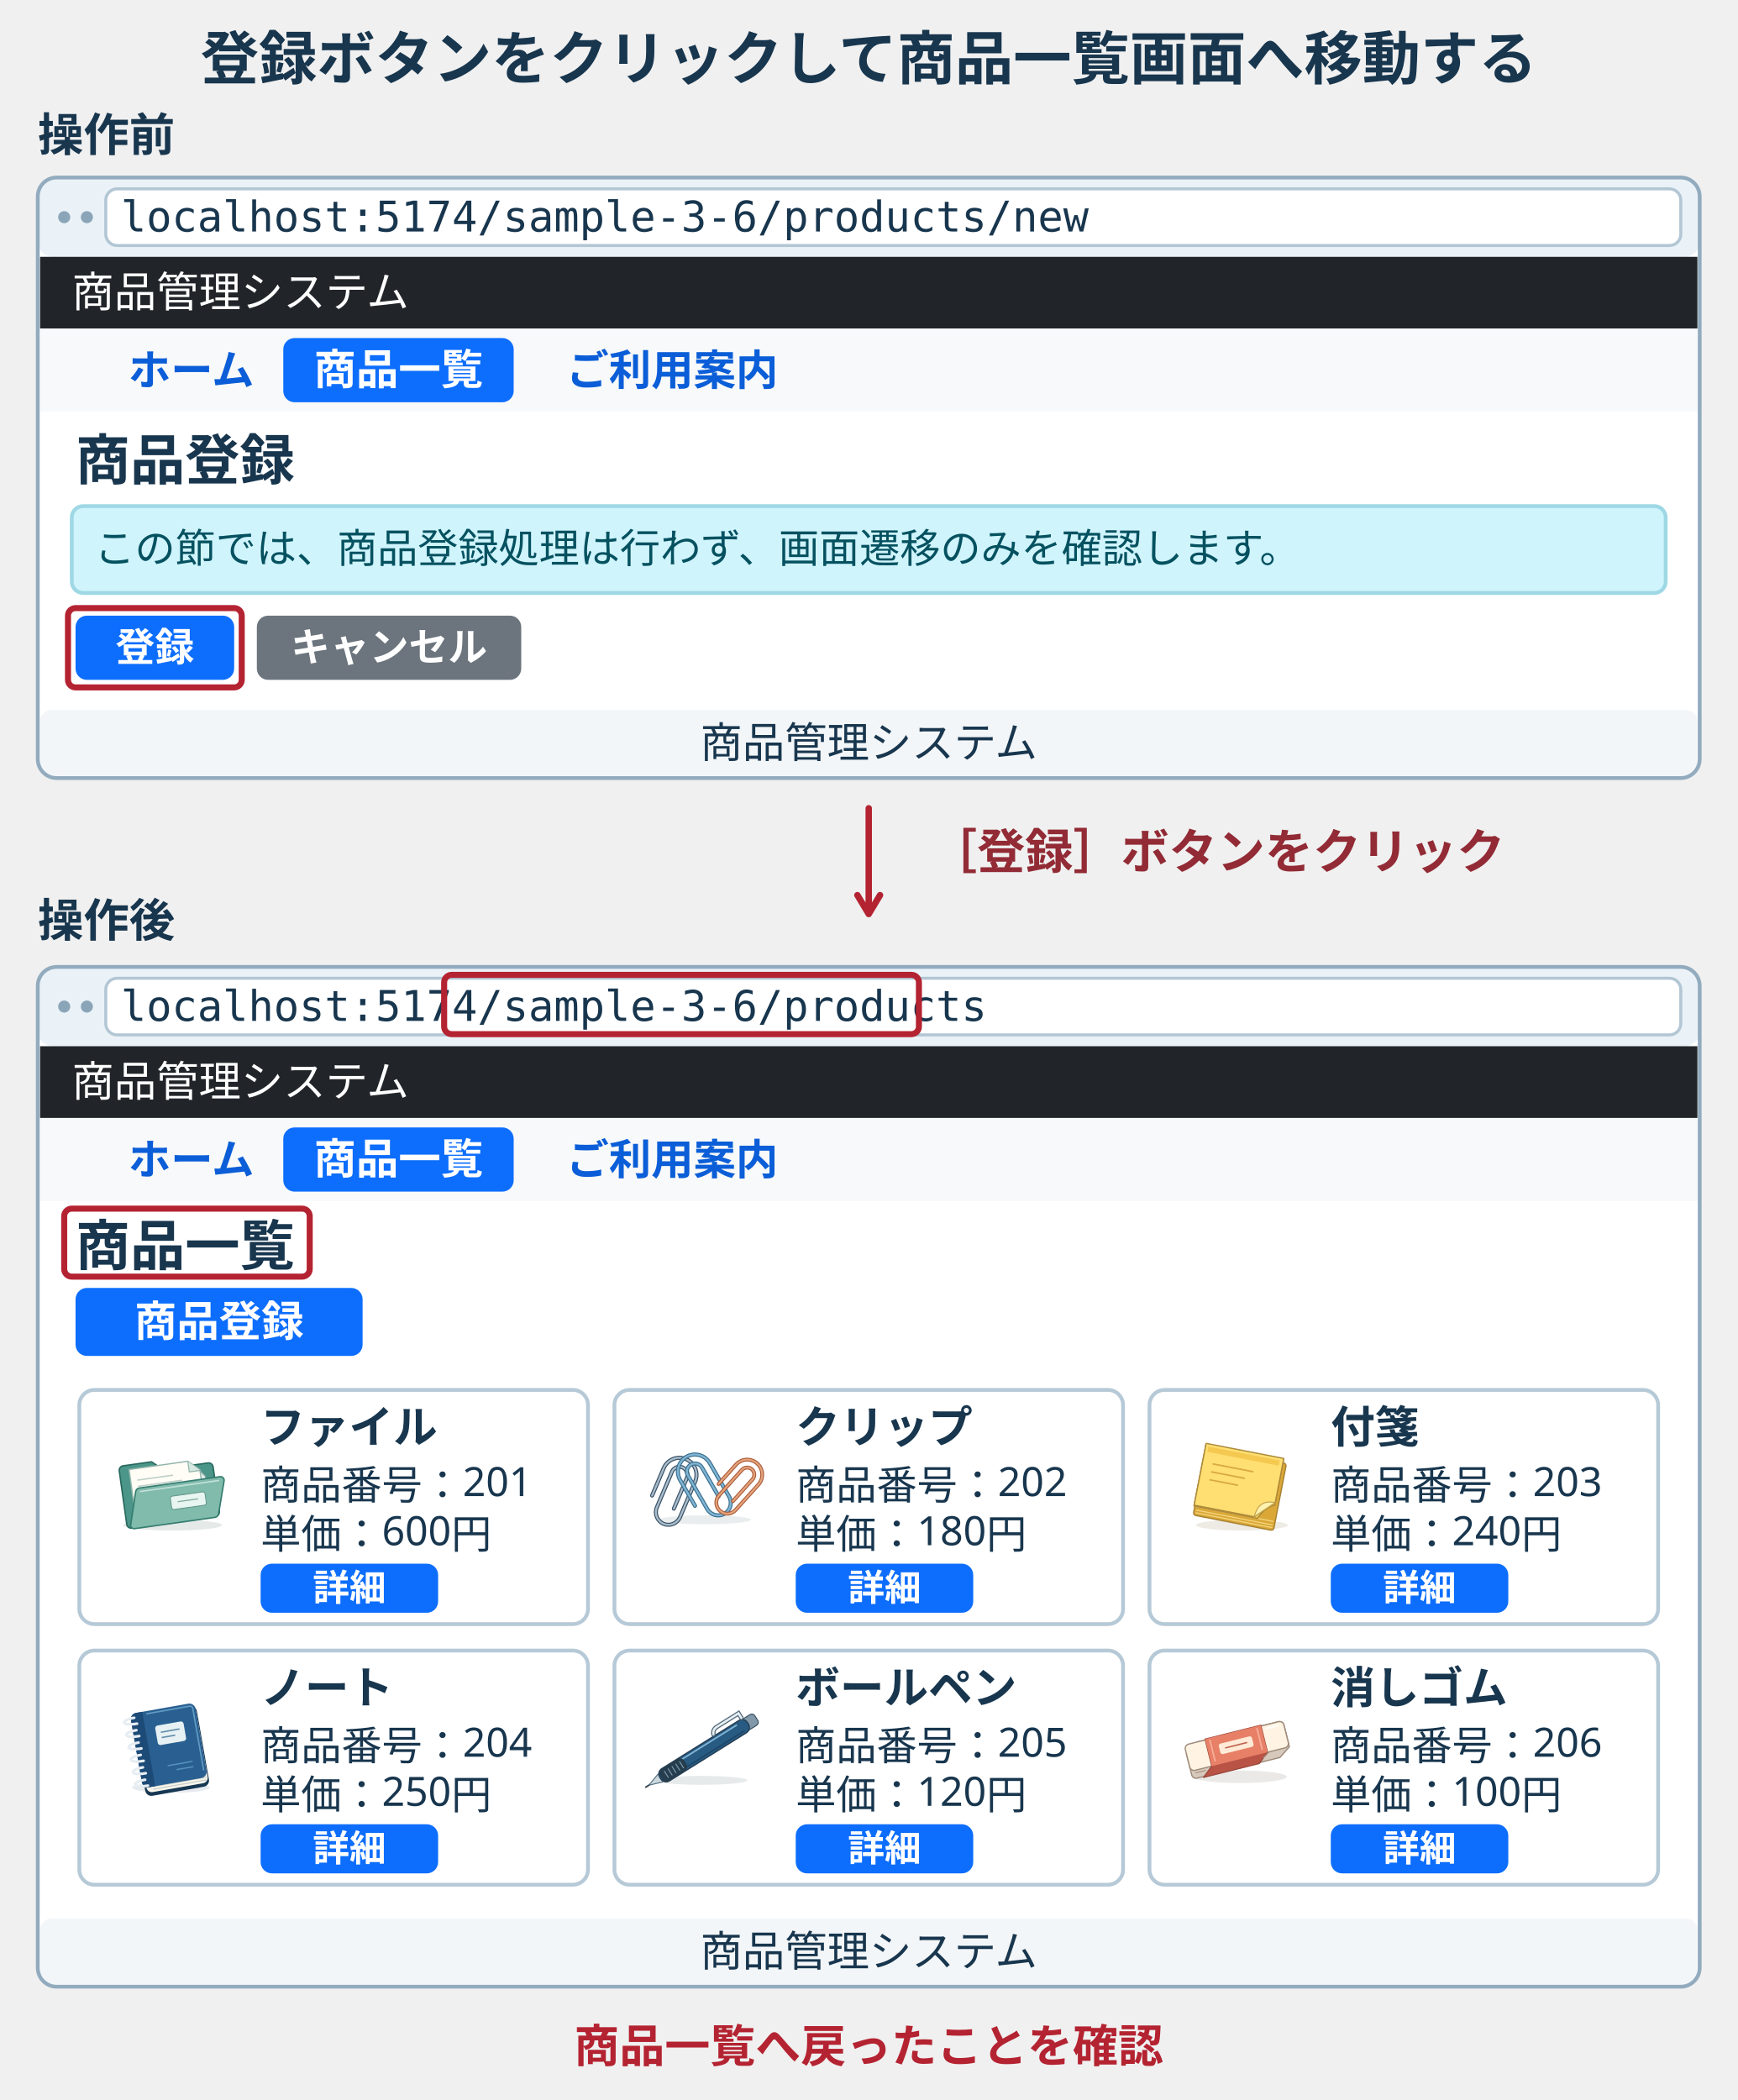
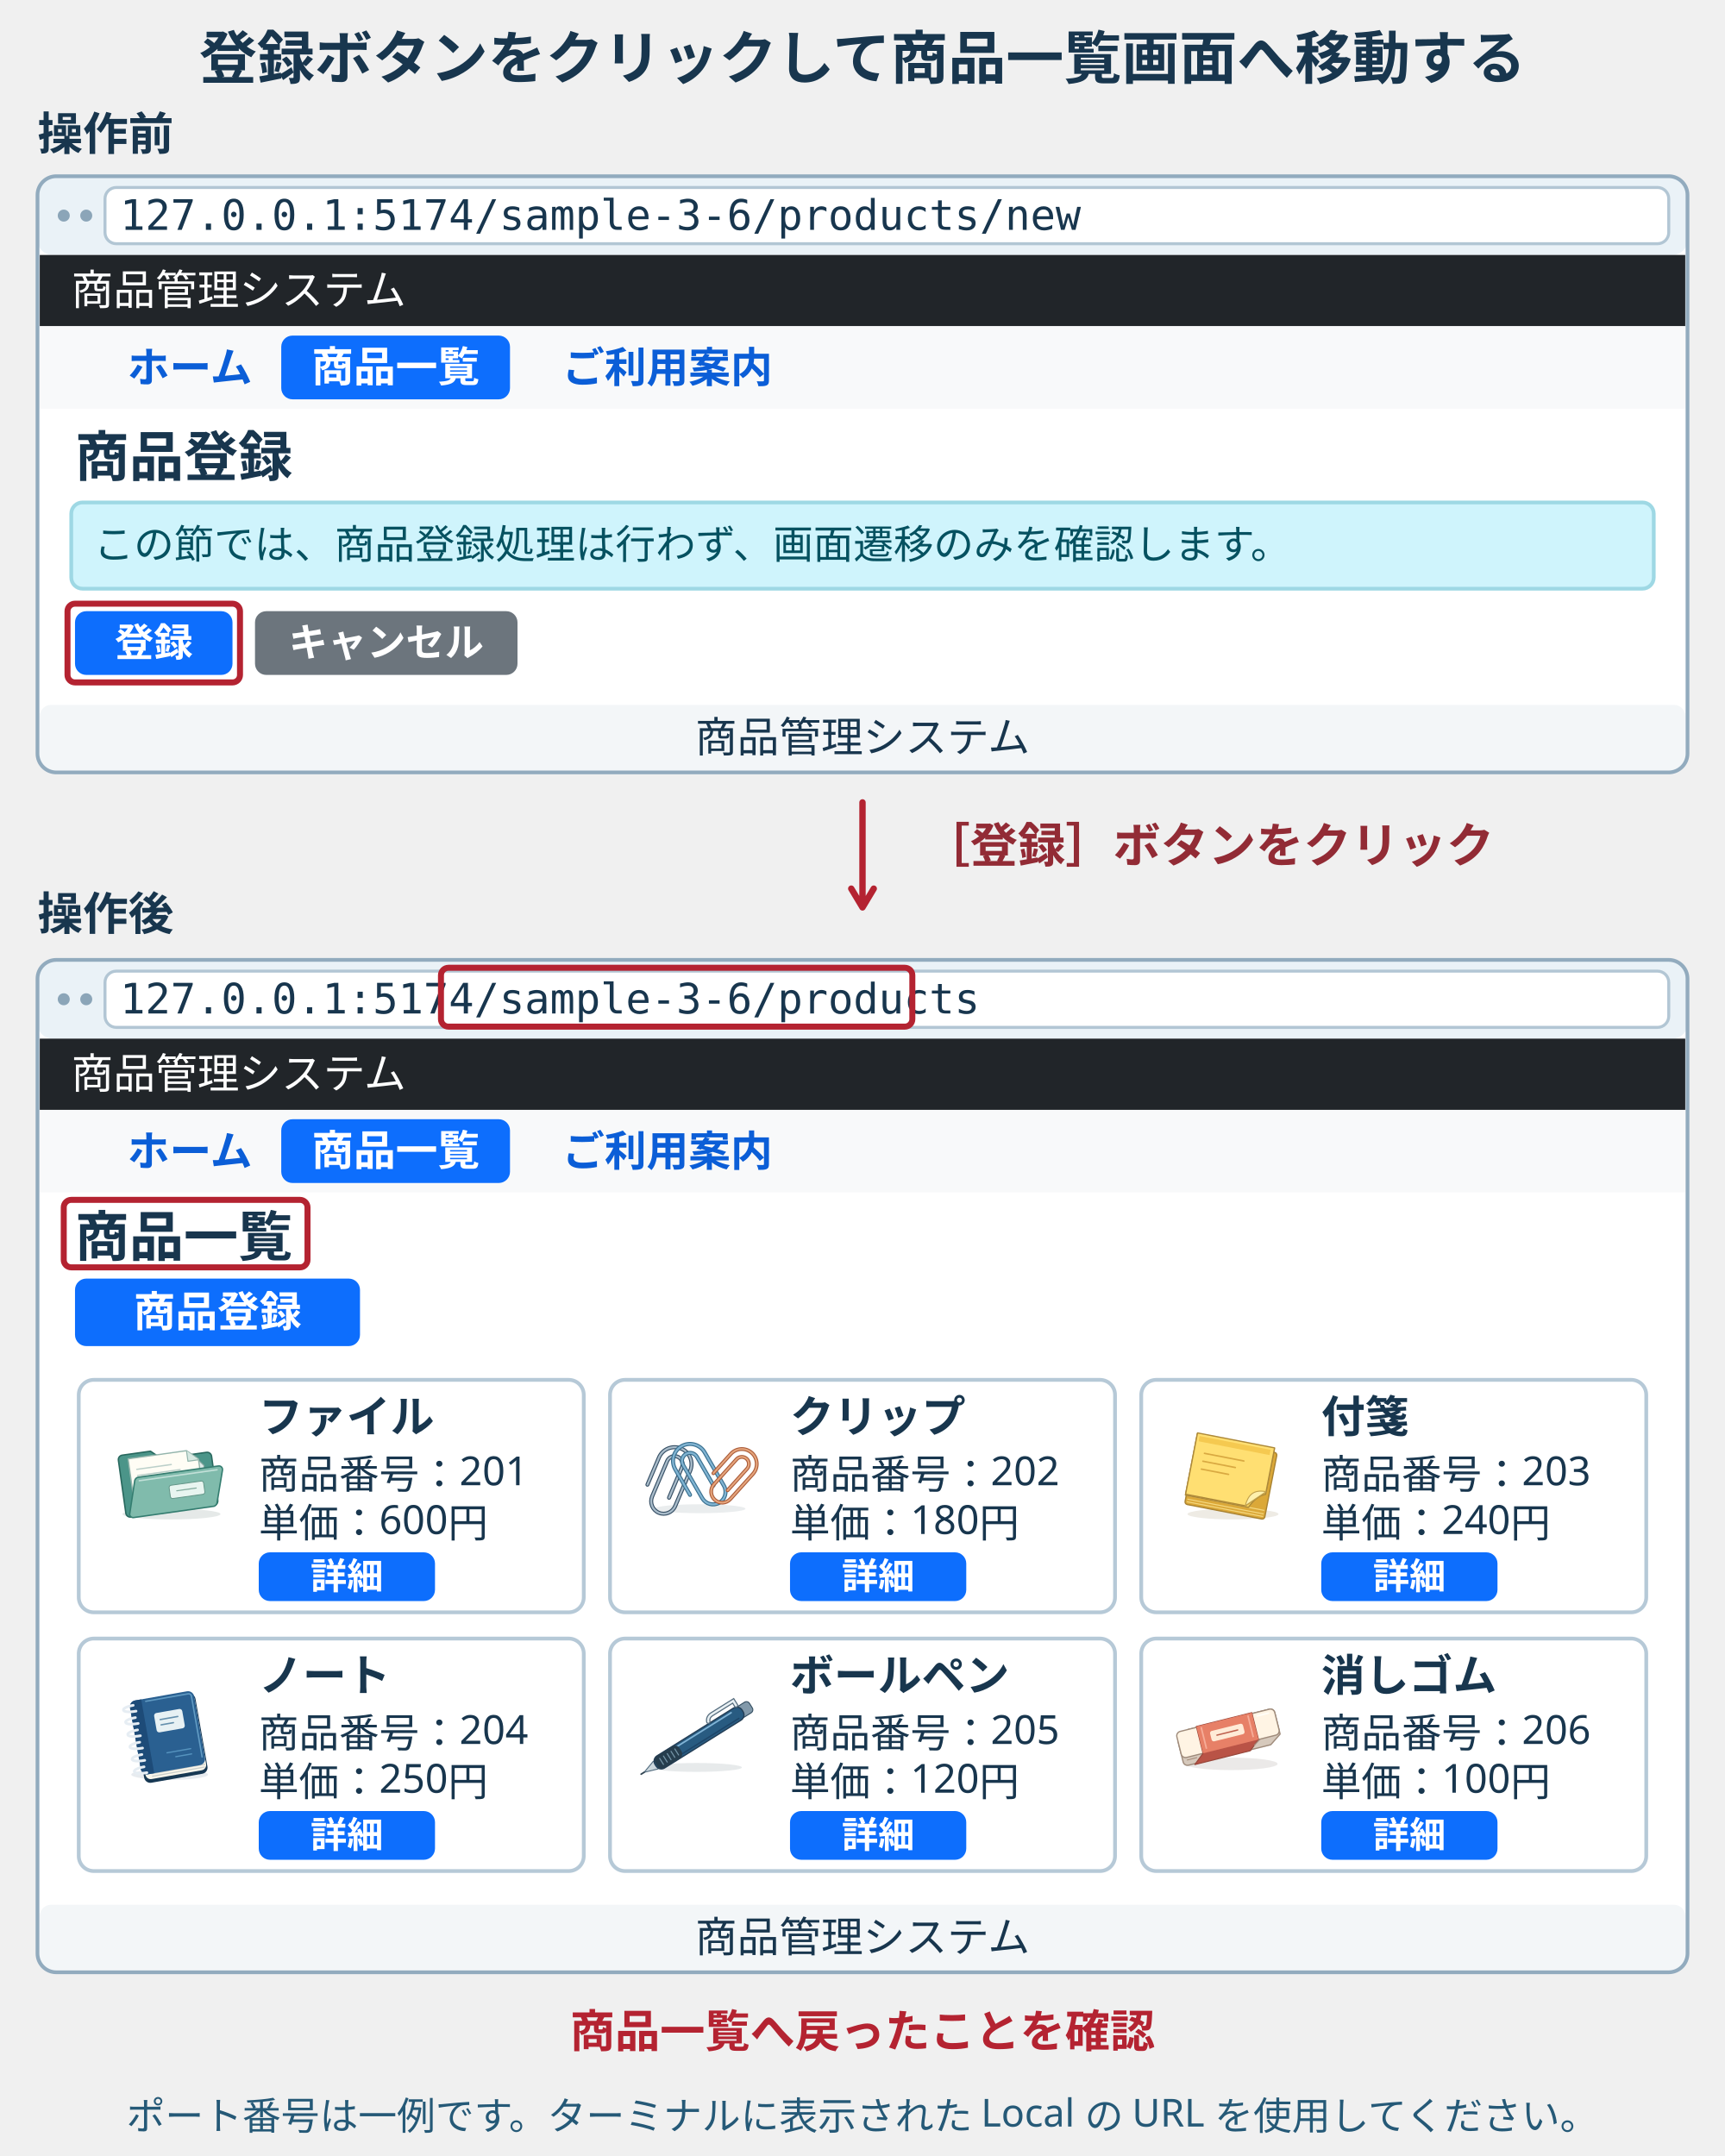
- <svg xmlns="http://www.w3.org/2000/svg" width="460" height="556" viewBox="0 0 460 556" font-family="Meiryo, sans-serif" role="img">
+ <svg xmlns="http://www.w3.org/2000/svg" width="460" height="575" viewBox="0 0 460 575" font-family="Meiryo, sans-serif" role="img">
  <text x="230" y="21" font-size="15.4" fill="#18364e" text-anchor="middle" font-weight="700">登録ボタンをクリックして商品一覧画面へ移動する</text>
  <text x="10" y="40" font-size="12.1" fill="#18364e" text-anchor="start" font-weight="700">操作前</text>
  <rect x="10" y="47" width="440" height="159" rx="4" fill="#fff" />
  <rect x="10" y="47" width="440" height="21" rx="4" fill="#eaf2f7" />
  <circle cx="17" cy="57.5" r="1.6" fill="#8ba5b8" />
  <circle cx="23" cy="57.5" r="1.6" fill="#8ba5b8" />
  <rect x="28" y="50" width="417" height="15" rx="3" fill="#fff" stroke="#b2c6d4" stroke-width="0.8" />
-   <text x="32.00 38.19 44.37 50.56 56.74 62.93 69.11 75.30 81.48 87.67 93.85 100.04 106.22 112.41 118.59 124.78 130.96 137.15 143.33 149.52 155.70 161.89 168.07 174.26 180.44 186.63 192.82 199.00 205.19 211.37 217.56 223.74 229.93 236.11 242.30 248.48 254.67 260.85" y="61.3" font-size="11.2" fill="#18364e" font-family="Consolas, MS Gothic, monospace" xml:space="preserve">localhost:5174/sample-3-6/products/new</text>
+   <text x="32.00 38.19 44.37 50.56 56.75 62.93 69.12 75.31 81.50 87.68 93.87 100.06 106.24 112.43 118.62 124.80 130.99 137.18 143.36 149.55 155.74 161.92 168.11 174.30 180.49 186.67 192.86 199.05 205.23 211.42 217.61 223.79 229.98 236.17 242.35 248.54 254.73 260.91" y="61.3" font-size="11.2" fill="#18364e" font-family="Consolas, MS Gothic, monospace" xml:space="preserve">127.0.0.1:5174/sample-3-6/products/new</text>
  <rect x="10.6" y="68" width="438.8" height="19" rx="0" fill="#212529" />
  <text x="19" y="81.3" font-size="11.2" fill="#fff" text-anchor="start">商品管理システム</text>
  <rect x="10.6" y="87" width="438.8" height="22" rx="0" fill="#f8f9fa" />
  <text x="34" y="102" font-size="11.2" fill="#0b5ed7" text-anchor="start" font-weight="700">ホーム</text>
  <rect x="75" y="89.5" width="61" height="17" rx="3" fill="#0d6efd" />
  <text x="105.5" y="101.808" font-size="11.2" fill="#fff" text-anchor="middle" font-weight="700">商品一覧</text>
  <text x="150" y="102" font-size="11.2" fill="#0b5ed7" text-anchor="start" font-weight="700">ご利用案内</text>
  <rect x="10.6" y="188" width="438.8" height="17.5" rx="3" fill="#f3f6f8" />
  <text x="230.0" y="200.6" font-size="11.2" fill="#18364e" text-anchor="middle">商品管理システム</text>
  <rect x="10" y="47" width="440" height="159" rx="5" fill="none" stroke="#92abbe" stroke-width="1" />
  <text x="20" y="127" font-size="14.5" fill="#18364e" text-anchor="start" font-weight="700">商品登録</text>
  <rect x="19" y="134" width="422" height="23" rx="3" fill="#cff4fc" stroke="#9ed8e4" stroke-width="1" />
  <text x="25" y="149" font-size="10.7" fill="#055160" text-anchor="start">この節では、商品登録処理は行わず、画面遷移のみを確認します。</text>
  <rect x="20" y="163" width="42" height="17" rx="3" fill="#0d6efd" />
  <text x="41.0" y="175.036" font-size="10.4" fill="#fff" text-anchor="middle" font-weight="700">登録</text>
  <rect x="18" y="161" width="46" height="21" rx="2" fill="none" stroke="#b42331" stroke-width="1.6" />
  <rect x="68" y="163" width="70" height="17" rx="3" fill="#6c757d" />
  <text x="103.0" y="175.036" font-size="10.4" fill="#fff" text-anchor="middle" font-weight="700">キャンセル</text>
  <path d="M230 214L230 242M233.00 237.00L230 242L227.00 237.00" fill="none" stroke="#b42331" stroke-width="1.7" stroke-linecap="round" stroke-linejoin="round" />
  <text x="246" y="230" font-size="12.7" fill="#922b35" text-anchor="start" font-weight="700">［登録］ボタンをクリック</text>
  <text x="10" y="248" font-size="12.1" fill="#18364e" text-anchor="start" font-weight="700">操作後</text>
  <rect x="10" y="256" width="440" height="270" rx="4" fill="#fff" />
  <rect x="10" y="256" width="440" height="21" rx="4" fill="#eaf2f7" />
  <circle cx="17" cy="266.5" r="1.6" fill="#8ba5b8" />
  <circle cx="23" cy="266.5" r="1.6" fill="#8ba5b8" />
  <rect x="28" y="259" width="417" height="15" rx="3" fill="#fff" stroke="#b2c6d4" stroke-width="0.8" />
-   <text x="32.00 38.19 44.37 50.56 56.74 62.93 69.11 75.30 81.48 87.67 93.85 100.04 106.22 112.41 118.59 124.78 130.96 137.15 143.33 149.52 155.70 161.89 168.07 174.26 180.44 186.63 192.82 199.00 205.19 211.37 217.56 223.74 229.93 236.11" y="270.3" font-size="11.2" fill="#18364e" font-family="Consolas, MS Gothic, monospace" xml:space="preserve">localhost:5174/sample-3-6/products</text>
+   <text x="32.00 38.19 44.37 50.56 56.75 62.93 69.12 75.31 81.50 87.68 93.87 100.06 106.24 112.43 118.62 124.80 130.99 137.18 143.36 149.55 155.74 161.92 168.11 174.30 180.49 186.67 192.86 199.05 205.23 211.42 217.61 223.79 229.98 236.17" y="270.3" font-size="11.2" fill="#18364e" font-family="Consolas, MS Gothic, monospace" xml:space="preserve">127.0.0.1:5174/sample-3-6/products</text>
  <rect x="117.59" y="258.1" width="125.7" height="15.7" rx="2" fill="none" stroke="#b42331" stroke-width="1.6" />
  <rect x="10.6" y="277" width="438.8" height="19" rx="0" fill="#212529" />
  <text x="19" y="290.3" font-size="11.2" fill="#fff" text-anchor="start">商品管理システム</text>
  <rect x="10.6" y="296" width="438.8" height="22" rx="0" fill="#f8f9fa" />
  <text x="34" y="311" font-size="11.2" fill="#0b5ed7" text-anchor="start" font-weight="700">ホーム</text>
  <rect x="75" y="298.5" width="61" height="17" rx="3" fill="#0d6efd" />
  <text x="105.5" y="310.808" font-size="11.2" fill="#fff" text-anchor="middle" font-weight="700">商品一覧</text>
  <text x="150" y="311" font-size="11.2" fill="#0b5ed7" text-anchor="start" font-weight="700">ご利用案内</text>
  <rect x="10.6" y="508" width="438.8" height="17.5" rx="3" fill="#f3f6f8" />
  <text x="230.0" y="520.6" font-size="11.2" fill="#18364e" text-anchor="middle">商品管理システム</text>
  <rect x="10" y="256" width="440" height="270" rx="5" fill="none" stroke="#92abbe" stroke-width="1" />
  <text x="20" y="335" font-size="14.5" fill="#18364e" text-anchor="start" font-weight="700">商品一覧</text>
  <rect x="20" y="341" width="76" height="18" rx="3" fill="#0d6efd" />
  <text x="58.0" y="353.808" font-size="11.2" fill="#fff" text-anchor="middle" font-weight="700">商品登録</text>
  <rect x="17" y="320" width="65" height="18" rx="2" fill="none" stroke="#b42331" stroke-width="1.6" />
  <rect x="21.0" y="368" width="134.67" height="62" rx="4" fill="#fff" stroke="#b6c9d7" stroke-width="1" />
  <g transform="translate(25.0 380) scale(0.238)">
    <ellipse cx="87" cy="100" rx="55" ry="6" fill="#24473c" opacity=".12" />
    <g transform="rotate(-8 84 60)" stroke-linejoin="round">
      <path d="M31 32a5 5 0 0 1 5-5h32l11 10h51a5 5 0 0 1 5 5v50a5 5 0 0 1-5 5H36a5 5 0 0 1-5-5Z" fill="#4b9589" stroke="#28685e" stroke-width="1.6" />
      <path d="M48 41h69l8 10v36H48Z" fill="#dfece9" stroke="#89a9a3" stroke-width="1.2" />
      <path d="M42 32h66l12 11v40H42Z" fill="#fffdf5" stroke="#94b5ac" stroke-width="1.4" />
      <path d="M108 32v12h12" fill="#d7e9e2" stroke="#94b5ac" stroke-width="1.2" />
      <path d="M50 45h39m-39 7h48m-48 7h35" stroke="#bbcfc9" stroke-width="1.5" stroke-linecap="round" />
      <path d="M35 94 46 57a5 5 0 0 1 4-3h91a4 4 0 0 1 4 5l-11 35a5 5 0 0 1-4 4H39a4 4 0 0 1-4-4Z" fill="#80bbac" stroke="#347d70" stroke-width="1.6" />
      <path d="M51 58h88" stroke="#c2e0d8" stroke-width="1.6" stroke-linecap="round" />
      <rect x="83" y="68" width="39" height="15" rx="2.5" fill="#e8f5f0" stroke="#649789" stroke-width="1" />
      <path d="M91 75h22" stroke="#83ac9e" stroke-width="1.25" stroke-linecap="round" />
    </g>
  </g>
  <text x="69.0" y="382" font-size="11.7" fill="#18364e" text-anchor="start" font-weight="700">ファイル</text>
  <text x="69.0" y="397" font-size="10.7" fill="#18364e" text-anchor="start">商品番号：201</text>
  <text x="69.0" y="410" font-size="10.7" fill="#18364e" text-anchor="start">単価：600円</text>
  <rect x="69.0" y="414" width="47" height="13" rx="3" fill="#0d6efd" />
  <text x="92.5" y="423.798" font-size="9.7" fill="#fff" text-anchor="middle" font-weight="700">詳細</text>
  <rect x="162.67" y="368" width="134.67" height="62" rx="4" fill="#fff" stroke="#b6c9d7" stroke-width="1" />
  <g transform="translate(166.67 380) scale(0.238)">
    <ellipse cx="84" cy="94" rx="51" ry="5" fill="#294653" opacity=".10" />
    <g fill="none" stroke-linecap="round" stroke-linejoin="round">
      <g transform="translate(6 7) rotate(23 48 56)">
        <path d="M51 75V38a9 9 0 0 0-18 0v43a14 14 0 0 0 28 0V38a19 19 0 0 0-38 0v33" stroke="#344d63" stroke-width="4.5" />
        <path d="M51 75V38a9 9 0 0 0-18 0v43a14 14 0 0 0 28 0V38a19 19 0 0 0-38 0v33" stroke="#a9bcca" stroke-width="2.3" />
      </g>
      <g transform="translate(39 -3) rotate(-30 48 56)">
        <path d="M51 75V38a9 9 0 0 0-18 0v43a14 14 0 0 0 28 0V38a19 19 0 0 0-38 0v33" stroke="#366d8d" stroke-width="4.5" />
        <path d="M51 75V38a9 9 0 0 0-18 0v43a14 14 0 0 0 28 0V38a19 19 0 0 0-38 0v33" stroke="#81b4d2" stroke-width="2.3" />
      </g>
      <g transform="translate(76 12) rotate(42 48 56) scale(.88)">
        <path d="M51 75V38a9 9 0 0 0-18 0v43a14 14 0 0 0 28 0V38a19 19 0 0 0-38 0v33" stroke="#a85937" stroke-width="4.8" />
        <path d="M51 75V38a9 9 0 0 0-18 0v43a14 14 0 0 0 28 0V38a19 19 0 0 0-38 0v33" stroke="#e5a47b" stroke-width="2.4" />
      </g>
    </g>
  </g>
  <text x="210.67" y="382" font-size="11.7" fill="#18364e" text-anchor="start" font-weight="700">クリップ</text>
  <text x="210.67" y="397" font-size="10.7" fill="#18364e" text-anchor="start">商品番号：202</text>
  <text x="210.67" y="410" font-size="10.7" fill="#18364e" text-anchor="start">単価：180円</text>
  <rect x="210.67" y="414" width="47" height="13" rx="3" fill="#0d6efd" />
  <text x="234.17" y="423.798" font-size="9.7" fill="#fff" text-anchor="middle" font-weight="700">詳細</text>
  <rect x="304.33" y="368" width="134.67" height="62" rx="4" fill="#fff" stroke="#b6c9d7" stroke-width="1" />
  <g transform="translate(308.33 380) scale(0.238)">
    <ellipse cx="86" cy="100" rx="51" ry="6" fill="#6b551d" opacity=".12" />
    <g transform="rotate(11 83 61)" stroke-linejoin="round">
      <rect x="38" y="22" width="91" height="76" rx="3" fill="#dba838" stroke="#a88232" stroke-width="1.4" />
      <path d="M40 88h87m-87 4h87m-87 3h87" stroke="#f4d77e" stroke-width="1.2" />
      <path d="M37 18h88v52q-10 4-16 18H37Z" fill="#f7d35c" stroke="#ad8939" stroke-width="1.4" />
      <path d="M37 17h88v50l-20 20H37Z" fill="#ffdf72" stroke="#ad8939" stroke-width="1.4" />
      <path d="M105 87c1-12 5-20 20-20l-20 20Z" fill="#fff1ae" stroke="#c2a14b" stroke-width="1.1" />
      <path d="M40 20h81v6H40Z" fill="#f5c950" />
      <path d="M49 38h45m-45 9h37m-37 9h31" stroke="#d9a941" stroke-width="1.7" stroke-linecap="round" />
    </g>
  </g>
  <text x="352.33" y="382" font-size="11.7" fill="#18364e" text-anchor="start" font-weight="700">付箋</text>
  <text x="352.33" y="397" font-size="10.7" fill="#18364e" text-anchor="start">商品番号：203</text>
  <text x="352.33" y="410" font-size="10.7" fill="#18364e" text-anchor="start">単価：240円</text>
  <rect x="352.33" y="414" width="47" height="13" rx="3" fill="#0d6efd" />
  <text x="375.83" y="423.798" font-size="9.7" fill="#fff" text-anchor="middle" font-weight="700">詳細</text>
  <rect x="21.0" y="437" width="134.67" height="62" rx="4" fill="#fff" stroke="#b6c9d7" stroke-width="1" />
  <g transform="translate(25.0 449) scale(0.238)">
    <ellipse cx="85" cy="102" rx="43" ry="6" fill="#24456b" opacity=".11" />
    <g transform="rotate(-10 84 60)">
      <rect x="49" y="16" width="72" height="91" rx="7" fill="#173853" />
      <rect x="51" y="18" width="69" height="85" rx="6" fill="#f9f6eb" />
      <path d="M58 97h61m-61 3h60" fill="none" stroke="#cbcfcb" stroke-width="1.3" />
      <rect x="47" y="13" width="73" height="84" rx="7" fill="#2a6091" />
      <path d="M54 13h7v84h-7a7 7 0 0 1-7-7V20a7 7 0 0 1 7-7Z" fill="#1d4b78" />
      <path d="M65 16h49a3 3 0 0 1 3 3v70" fill="none" stroke="#619bc3" stroke-width="1.6" />
      <rect x="72" y="31" width="32" height="22" rx="3" fill="#e7f1f4" />
      <path d="M78 39h20m-20 6h14" stroke="#6590ad" stroke-width="1.6" stroke-linecap="round" />
      <path d="M79 77h27m-18 6h18" stroke="#5593be" stroke-width="1.4" stroke-linecap="round" />
      <g fill="none" stroke="#e6edf3" stroke-width="3" stroke-linecap="round">
        <path d="M53 25c-18 0-18-7-2-7m2 21c-18 0-18-7-2-7m2 21c-18 0-18-7-2-7m2 21c-18 0-18-7-2-7m2 21c-18 0-18-7-2-7m2 21c-18 0-18-7-2-7" />
      </g>
    </g>
  </g>
  <text x="69.0" y="451" font-size="11.7" fill="#18364e" text-anchor="start" font-weight="700">ノート</text>
  <text x="69.0" y="466" font-size="10.7" fill="#18364e" text-anchor="start">商品番号：204</text>
  <text x="69.0" y="479" font-size="10.7" fill="#18364e" text-anchor="start">単価：250円</text>
  <rect x="69.0" y="483" width="47" height="13" rx="3" fill="#0d6efd" />
  <text x="92.5" y="492.798" font-size="9.7" fill="#fff" text-anchor="middle" font-weight="700">詳細</text>
  <rect x="162.67" y="437" width="134.67" height="62" rx="4" fill="#fff" stroke="#b6c9d7" stroke-width="1" />
  <g transform="translate(166.67 449) scale(0.238)">
    <ellipse cx="80" cy="94" rx="51" ry="5" fill="#22424d" opacity=".11" />
    <g transform="rotate(-32 84 58)">
      <path d="M24 55 9 60l15 5 8-5Z" fill="#cdd8de" stroke="#536c7f" stroke-width="1.1" />
      <path d="M9 60H5" stroke="#334653" stroke-width="1.8" stroke-linecap="round" />
      <rect x="133" y="53" width="17" height="14" rx="4" fill="#8299aa" stroke="#344e61" stroke-width="1.1" />
      <rect x="24" y="52" width="115" height="16" rx="7" fill="#285b81" stroke="#233d55" stroke-width="1.4" />
      <path d="M30 55h97" stroke="#80b4d6" stroke-width="1.8" stroke-linecap="round" />
      <path d="M33 65h98" stroke="#1d4568" stroke-width="1.6" stroke-linecap="round" />
      <rect x="25" y="52" width="32" height="16" rx="6" fill="#263d4d" />
      <path d="M32 56v8m5-8v8m5-8v8m5-8v8m5-8v8" stroke="#7595a8" stroke-width="1.2" stroke-linecap="round" />
      <path d="M136 51v-6h-28q-6 0-8 5" fill="none" stroke="#556c7d" stroke-width="5" stroke-linecap="round" />
      <path d="M136 51v-6h-28q-6 0-8 5" fill="none" stroke="#e8f0f3" stroke-width="2.5" stroke-linecap="round" />
    </g>
  </g>
  <text x="210.67" y="451" font-size="11.7" fill="#18364e" text-anchor="start" font-weight="700">ボールペン</text>
  <text x="210.67" y="466" font-size="10.7" fill="#18364e" text-anchor="start">商品番号：205</text>
  <text x="210.67" y="479" font-size="10.7" fill="#18364e" text-anchor="start">単価：120円</text>
  <rect x="210.67" y="483" width="47" height="13" rx="3" fill="#0d6efd" />
  <text x="234.17" y="492.798" font-size="9.7" fill="#fff" text-anchor="middle" font-weight="700">詳細</text>
  <rect x="304.33" y="437" width="134.67" height="62" rx="4" fill="#fff" stroke="#b6c9d7" stroke-width="1" />
  <g transform="translate(308.33 449) scale(0.238)">
    <ellipse cx="84" cy="90" rx="52" ry="7" fill="#4b3931" opacity=".11" />
    <g transform="rotate(-14 84 60)">
      <path d="M39 40h94a5 5 0 0 1 5 5v25l-13 9H30a5 5 0 0 1-5-5V50Z" fill="#d6c9bc" stroke="#9f8b7b" stroke-width="1.4" stroke-linejoin="round" />
      <rect x="25" y="40" width="113" height="30" rx="5" fill="#fff4e4" stroke="#9f8b7b" stroke-width="1.4" />
      <path d="M49 39h64v31l-12 10H37l12-10Z" fill="#b95346" stroke="#98473b" stroke-width="1.2" stroke-linejoin="round" />
      <path d="M49 39h64v31H49Z" fill="#e78067" />
      <path d="M54 41v25m54-25v25" stroke="#f6ac98" stroke-width="1.8" />
      <rect x="62" y="48" width="38" height="12" rx="2.5" fill="#ffebd7" />
      <path d="M69 54h24" stroke="#bd5f4c" stroke-width="1.5" stroke-linecap="round" />
      <path d="M118 44h13" stroke="#fffdf7" stroke-width="1.9" stroke-linecap="round" />
      <path d="M30 73h11m66 2 8-5" stroke="#a88f7e" stroke-width="1.1" stroke-linecap="round" />
    </g>
  </g>
  <text x="352.33" y="451" font-size="11.7" fill="#18364e" text-anchor="start" font-weight="700">消しゴム</text>
  <text x="352.33" y="466" font-size="10.7" fill="#18364e" text-anchor="start">商品番号：206</text>
  <text x="352.33" y="479" font-size="10.7" fill="#18364e" text-anchor="start">単価：100円</text>
  <rect x="352.33" y="483" width="47" height="13" rx="3" fill="#0d6efd" />
  <text x="375.83" y="492.798" font-size="9.7" fill="#fff" text-anchor="middle" font-weight="700">詳細</text>
  <text x="230" y="546" font-size="12" fill="#b42331" text-anchor="middle" font-weight="700">商品一覧へ戻ったことを確認</text>
+   <text x="230.0" y="568" font-size="10.3" fill="#255977" text-anchor="middle" font-weight="400">ポート番号は一例です。ターミナルに表示された Local の URL を使用してください。</text>
</svg>
